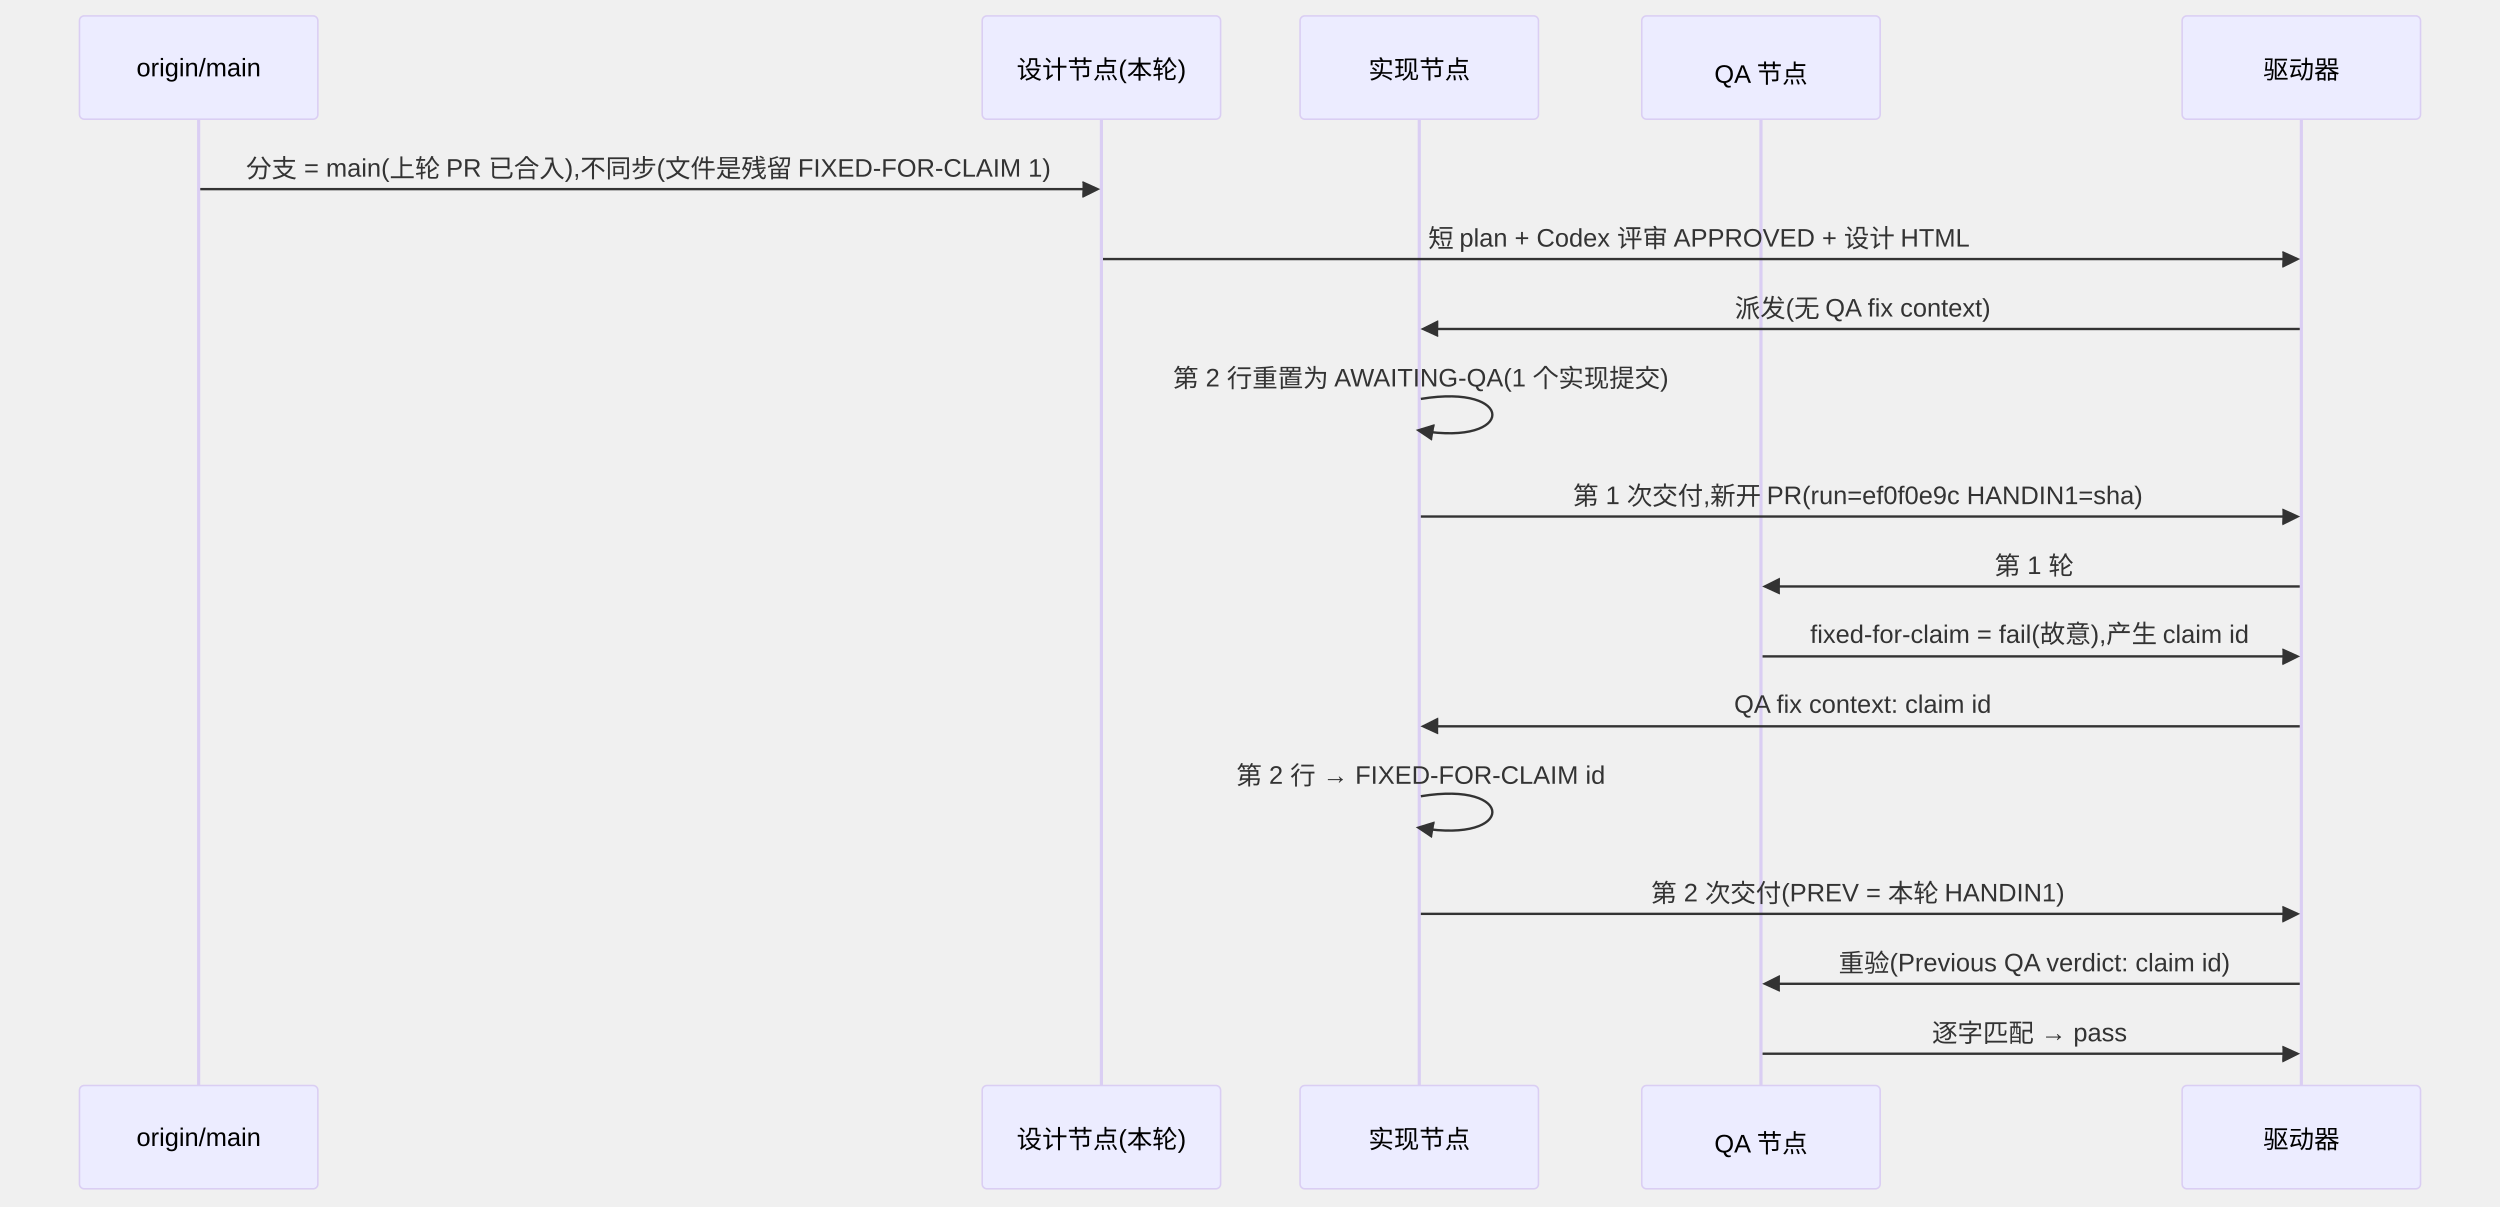
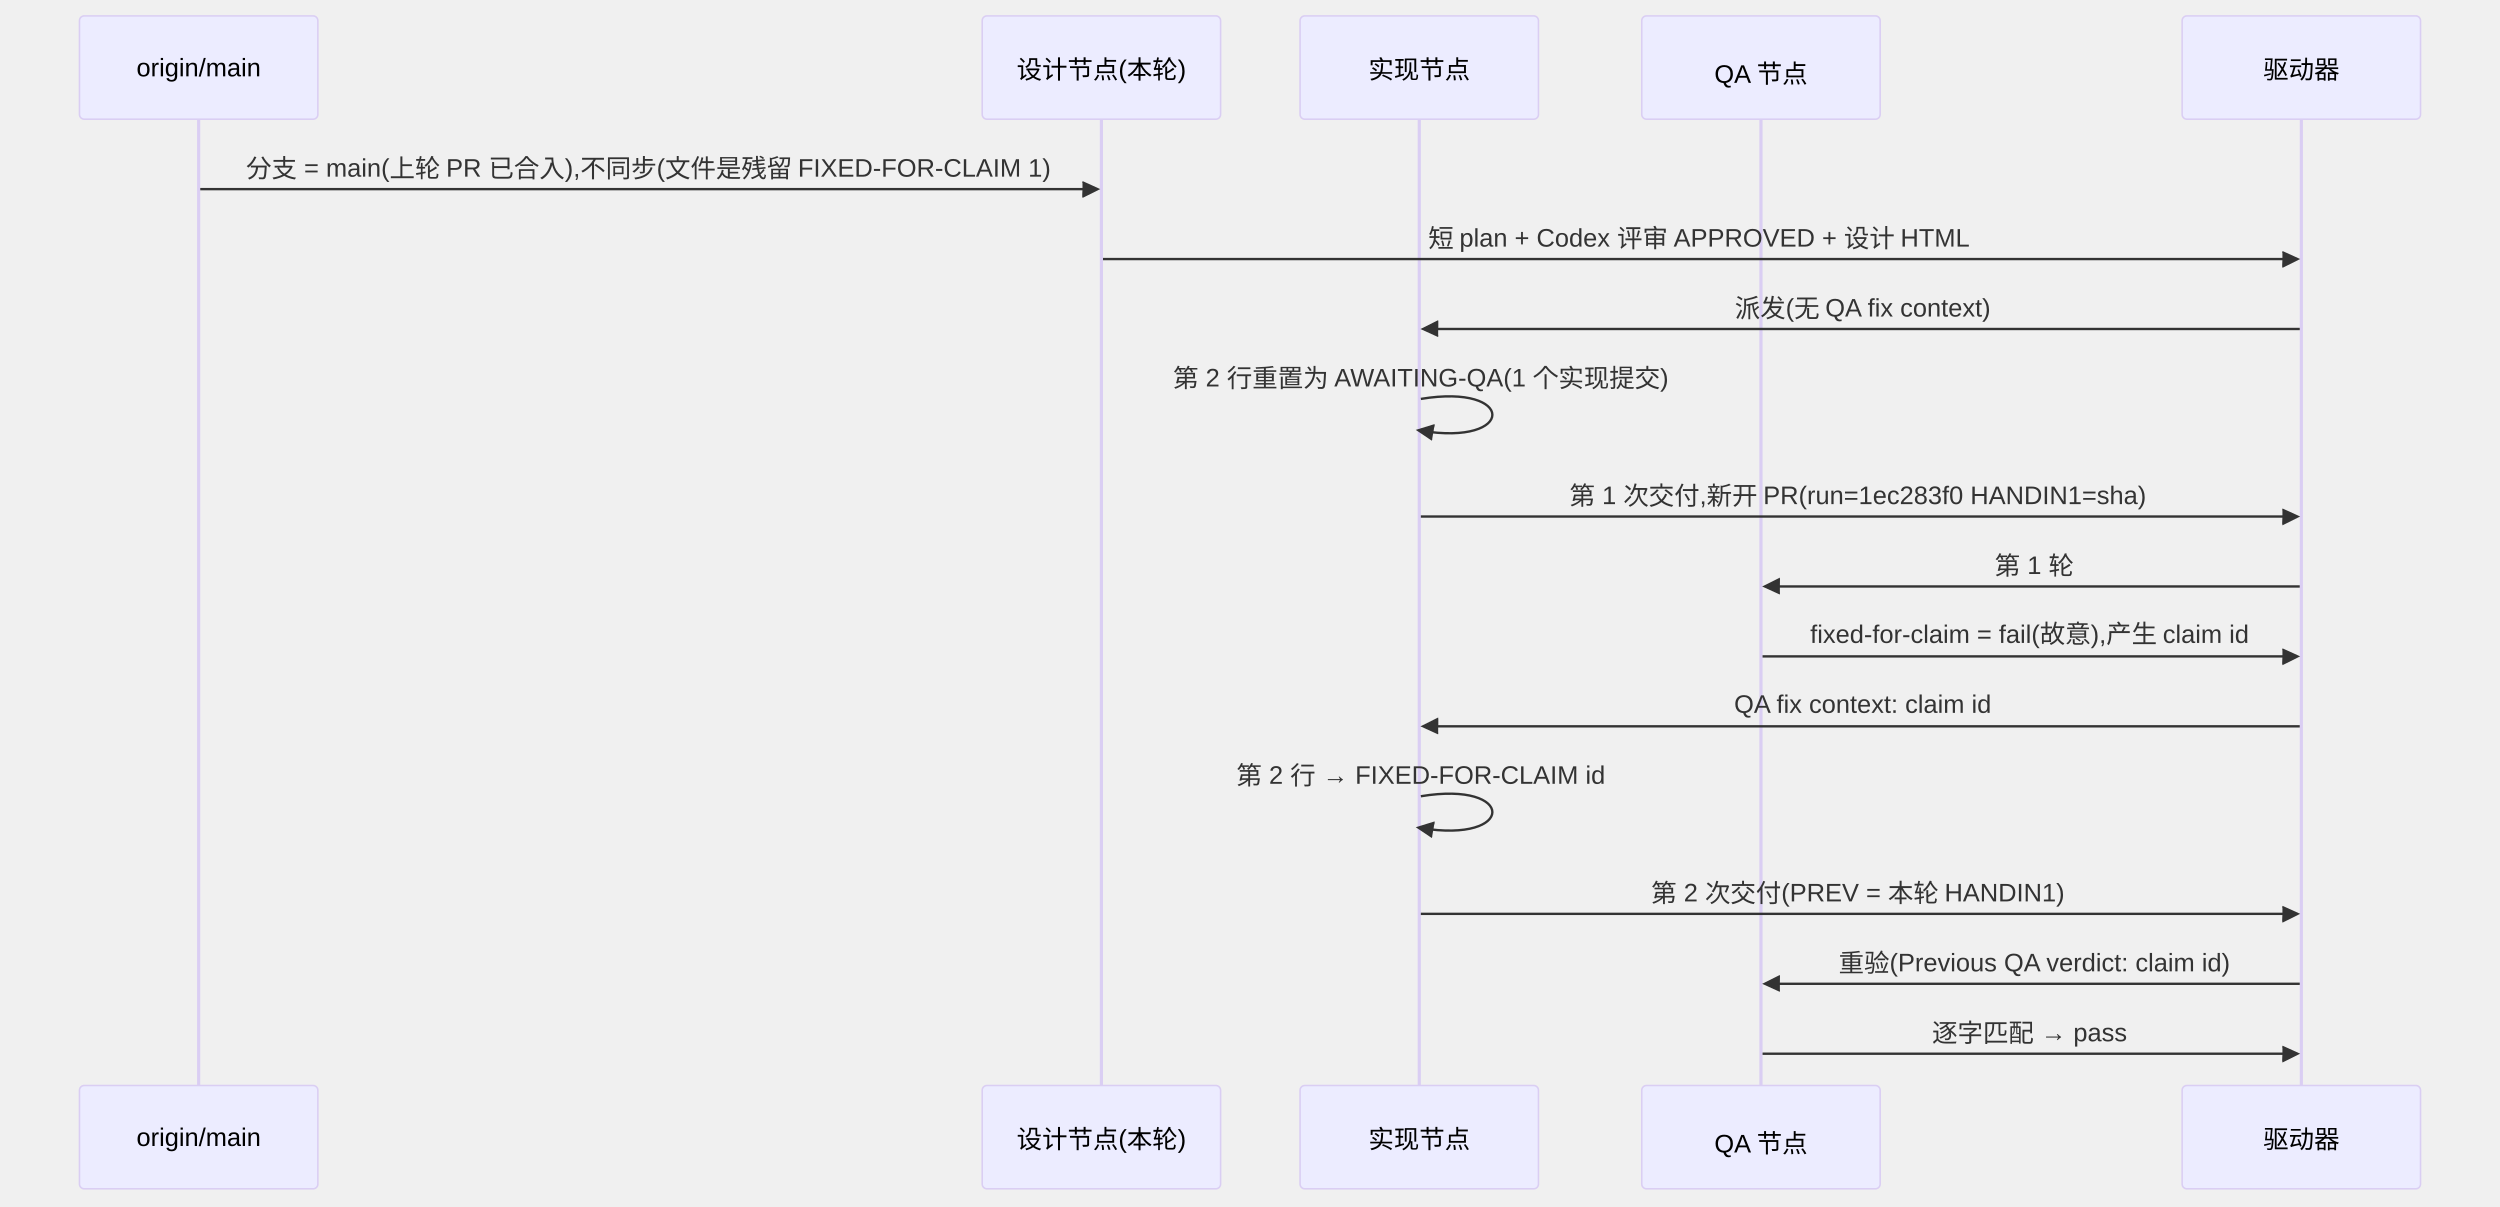
<svg xmlns="http://www.w3.org/2000/svg" id="FLY-3150-d1" width="100%" style="max-width: 1573px; background-color: white;" viewBox="-50 -10 1573 759" role="graphics-document document" aria-roledescription="sequence">
  <g>
    <rect x="1323" y="673" fill="#eaeaea" stroke="#666" width="150" height="65" name="D" rx="3" ry="3" class="actor actor-bottom" />
    <text x="1398" y="705.5" dominant-baseline="central" alignment-baseline="central" class="actor actor-box" style="text-anchor: middle; font-size: 16px; font-weight: 400;">
      <tspan x="1398" dy="0">驱动器</tspan>
    </text>
  </g>
  <g>
    <rect x="983" y="673" fill="#eaeaea" stroke="#666" width="150" height="65" name="Q" rx="3" ry="3" class="actor actor-bottom" />
    <text x="1058" y="705.5" dominant-baseline="central" alignment-baseline="central" class="actor actor-box" style="text-anchor: middle; font-size: 16px; font-weight: 400;">
      <tspan x="1058" dy="0">QA 节点</tspan>
    </text>
  </g>
  <g>
    <rect x="768" y="673" fill="#eaeaea" stroke="#666" width="150" height="65" name="I" rx="3" ry="3" class="actor actor-bottom" />
    <text x="843" y="705.5" dominant-baseline="central" alignment-baseline="central" class="actor actor-box" style="text-anchor: middle; font-size: 16px; font-weight: 400;">
      <tspan x="843" dy="0">实现节点</tspan>
    </text>
  </g>
  <g>
    <rect x="568" y="673" fill="#eaeaea" stroke="#666" width="150" height="65" name="S" rx="3" ry="3" class="actor actor-bottom" />
    <text x="643" y="705.5" dominant-baseline="central" alignment-baseline="central" class="actor actor-box" style="text-anchor: middle; font-size: 16px; font-weight: 400;">
      <tspan x="643" dy="0">设计节点(本轮)</tspan>
    </text>
  </g>
  <g>
    <rect x="0" y="673" fill="#eaeaea" stroke="#666" width="150" height="65" name="M" rx="3" ry="3" class="actor actor-bottom" />
    <text x="75" y="705.5" dominant-baseline="central" alignment-baseline="central" class="actor actor-box" style="text-anchor: middle; font-size: 16px; font-weight: 400;">
      <tspan x="75" dy="0">origin/main</tspan>
    </text>
  </g>
  <g>
    <line id="actor4" x1="1398" y1="65" x2="1398" y2="673" class="actor-line 200" stroke-width="0.5px" stroke="#999" name="D" />
    <g id="root-4">
      <rect x="1323" y="0" fill="#eaeaea" stroke="#666" width="150" height="65" name="D" rx="3" ry="3" class="actor actor-top" />
      <text x="1398" y="32.5" dominant-baseline="central" alignment-baseline="central" class="actor actor-box" style="text-anchor: middle; font-size: 16px; font-weight: 400;">
        <tspan x="1398" dy="0">驱动器</tspan>
      </text>
    </g>
  </g>
  <g>
    <line id="actor3" x1="1058" y1="65" x2="1058" y2="673" class="actor-line 200" stroke-width="0.5px" stroke="#999" name="Q" />
    <g id="root-3">
      <rect x="983" y="0" fill="#eaeaea" stroke="#666" width="150" height="65" name="Q" rx="3" ry="3" class="actor actor-top" />
      <text x="1058" y="32.5" dominant-baseline="central" alignment-baseline="central" class="actor actor-box" style="text-anchor: middle; font-size: 16px; font-weight: 400;">
        <tspan x="1058" dy="0">QA 节点</tspan>
      </text>
    </g>
  </g>
  <g>
    <line id="actor2" x1="843" y1="65" x2="843" y2="673" class="actor-line 200" stroke-width="0.5px" stroke="#999" name="I" />
    <g id="root-2">
      <rect x="768" y="0" fill="#eaeaea" stroke="#666" width="150" height="65" name="I" rx="3" ry="3" class="actor actor-top" />
      <text x="843" y="32.5" dominant-baseline="central" alignment-baseline="central" class="actor actor-box" style="text-anchor: middle; font-size: 16px; font-weight: 400;">
        <tspan x="843" dy="0">实现节点</tspan>
      </text>
    </g>
  </g>
  <g>
    <line id="actor1" x1="643" y1="65" x2="643" y2="673" class="actor-line 200" stroke-width="0.5px" stroke="#999" name="S" />
    <g id="root-1">
      <rect x="568" y="0" fill="#eaeaea" stroke="#666" width="150" height="65" name="S" rx="3" ry="3" class="actor actor-top" />
      <text x="643" y="32.5" dominant-baseline="central" alignment-baseline="central" class="actor actor-box" style="text-anchor: middle; font-size: 16px; font-weight: 400;">
        <tspan x="643" dy="0">设计节点(本轮)</tspan>
      </text>
    </g>
  </g>
  <g>
    <line id="actor0" x1="75" y1="65" x2="75" y2="673" class="actor-line 200" stroke-width="0.5px" stroke="#999" name="M" />
    <g id="root-0">
      <rect x="0" y="0" fill="#eaeaea" stroke="#666" width="150" height="65" name="M" rx="3" ry="3" class="actor actor-top" />
      <text x="75" y="32.5" dominant-baseline="central" alignment-baseline="central" class="actor actor-box" style="text-anchor: middle; font-size: 16px; font-weight: 400;">
        <tspan x="75" dy="0">origin/main</tspan>
      </text>
    </g>
  </g>
  <style>#FLY-3150-d1{font-family:"trebuchet ms",verdana,arial,sans-serif;font-size:16px;fill:#333;}@keyframes edge-animation-frame{from{stroke-dashoffset:0;}}@keyframes dash{to{stroke-dashoffset:0;}}#FLY-3150-d1 .edge-animation-slow{stroke-dasharray:9,5!important;stroke-dashoffset:900;animation:dash 50s linear infinite;stroke-linecap:round;}#FLY-3150-d1 .edge-animation-fast{stroke-dasharray:9,5!important;stroke-dashoffset:900;animation:dash 20s linear infinite;stroke-linecap:round;}#FLY-3150-d1 .error-icon{fill:#552222;}#FLY-3150-d1 .error-text{fill:#552222;stroke:#552222;}#FLY-3150-d1 .edge-thickness-normal{stroke-width:1px;}#FLY-3150-d1 .edge-thickness-thick{stroke-width:3.5px;}#FLY-3150-d1 .edge-pattern-solid{stroke-dasharray:0;}#FLY-3150-d1 .edge-thickness-invisible{stroke-width:0;fill:none;}#FLY-3150-d1 .edge-pattern-dashed{stroke-dasharray:3;}#FLY-3150-d1 .edge-pattern-dotted{stroke-dasharray:2;}#FLY-3150-d1 .marker{fill:#333333;stroke:#333333;}#FLY-3150-d1 .marker.cross{stroke:#333333;}#FLY-3150-d1 svg{font-family:"trebuchet ms",verdana,arial,sans-serif;font-size:16px;}#FLY-3150-d1 p{margin:0;}#FLY-3150-d1 .actor{stroke:hsl(259.626, 59.777%, 87.902%);fill:#ECECFF;}#FLY-3150-d1 text.actor&gt;tspan{fill:black;stroke:none;}#FLY-3150-d1 .actor-line{stroke:hsl(259.626, 59.777%, 87.902%);}#FLY-3150-d1 .innerArc{stroke-width:1.5;stroke-dasharray:none;}#FLY-3150-d1 .messageLine0{stroke-width:1.5;stroke-dasharray:none;stroke:#333;}#FLY-3150-d1 .messageLine1{stroke-width:1.5;stroke-dasharray:2,2;stroke:#333;}#FLY-3150-d1 #arrowhead path{fill:#333;stroke:#333;}#FLY-3150-d1 .sequenceNumber{fill:white;}#FLY-3150-d1 #sequencenumber{fill:#333;}#FLY-3150-d1 #crosshead path{fill:#333;stroke:#333;}#FLY-3150-d1 .messageText{fill:#333;stroke:none;}#FLY-3150-d1 .labelBox{stroke:hsl(259.626, 59.777%, 87.902%);fill:#ECECFF;}#FLY-3150-d1 .labelText,#FLY-3150-d1 .labelText&gt;tspan{fill:black;stroke:none;}#FLY-3150-d1 .loopText,#FLY-3150-d1 .loopText&gt;tspan{fill:black;stroke:none;}#FLY-3150-d1 .loopLine{stroke-width:2px;stroke-dasharray:2,2;stroke:hsl(259.626, 59.777%, 87.902%);fill:hsl(259.626, 59.777%, 87.902%);}#FLY-3150-d1 .note{stroke:#aaaa33;fill:#fff5ad;}#FLY-3150-d1 .noteText,#FLY-3150-d1 .noteText&gt;tspan{fill:black;stroke:none;}#FLY-3150-d1 .activation0{fill:#f4f4f4;stroke:#666;}#FLY-3150-d1 .activation1{fill:#f4f4f4;stroke:#666;}#FLY-3150-d1 .activation2{fill:#f4f4f4;stroke:#666;}#FLY-3150-d1 .actorPopupMenu{position:absolute;}#FLY-3150-d1 .actorPopupMenuPanel{position:absolute;fill:#ECECFF;box-shadow:0px 8px 16px 0px rgba(0,0,0,0.2);filter:drop-shadow(3px 5px 2px rgb(0 0 0 / 0.4));}#FLY-3150-d1 .actor-man line{stroke:hsl(259.626, 59.777%, 87.902%);fill:#ECECFF;}#FLY-3150-d1 .actor-man circle,#FLY-3150-d1 line{stroke:hsl(259.626, 59.777%, 87.902%);fill:#ECECFF;stroke-width:2px;}#FLY-3150-d1 :root{--mermaid-font-family:"trebuchet ms",verdana,arial,sans-serif;}</style>
  <g />
  <defs>
    <symbol id="computer" width="24" height="24">
      <path transform="scale(.5)" d="M2 2v13h20v-13h-20zm18 11h-16v-9h16v9zm-10.228 6l.466-1h3.524l.467 1h-4.457zm14.228 3h-24l2-6h2.104l-1.33 4h18.45l-1.297-4h2.073l2 6zm-5-10h-14v-7h14v7z" />
    </symbol>
  </defs>
  <defs>
    <symbol id="database" fill-rule="evenodd" clip-rule="evenodd">
      <path transform="scale(.5)" d="M12.258.001l.256.004.255.005.253.008.251.01.249.012.247.015.246.016.242.019.241.02.239.023.236.024.233.027.231.028.229.031.225.032.223.034.22.036.217.038.214.04.211.041.208.043.205.045.201.046.198.048.194.05.191.051.187.053.183.054.18.056.175.057.172.059.168.06.163.061.16.063.155.064.15.066.074.033.073.033.071.034.07.034.069.035.068.035.067.035.066.035.064.036.064.036.062.036.06.036.06.037.058.037.058.037.055.038.055.038.053.038.052.038.051.039.05.039.048.039.047.039.045.04.044.04.043.04.041.04.04.041.039.041.037.041.036.041.034.041.033.042.032.042.03.042.029.042.027.042.026.043.024.043.023.043.021.043.02.043.018.044.017.043.015.044.013.044.012.044.011.045.009.044.007.045.006.045.004.045.002.045.001.045v17l-.001.045-.002.045-.004.045-.006.045-.007.045-.009.044-.011.045-.012.044-.013.044-.015.044-.017.043-.018.044-.02.043-.021.043-.023.043-.024.043-.026.043-.027.042-.029.042-.03.042-.032.042-.033.042-.034.041-.036.041-.037.041-.039.041-.04.041-.041.04-.043.04-.044.04-.045.04-.047.039-.048.039-.05.039-.051.039-.052.038-.053.038-.055.038-.055.038-.058.037-.058.037-.06.037-.06.036-.062.036-.064.036-.064.036-.066.035-.067.035-.068.035-.069.035-.07.034-.071.034-.073.033-.074.033-.15.066-.155.064-.16.063-.163.061-.168.06-.172.059-.175.057-.18.056-.183.054-.187.053-.191.051-.194.05-.198.048-.201.046-.205.045-.208.043-.211.041-.214.04-.217.038-.22.036-.223.034-.225.032-.229.031-.231.028-.233.027-.236.024-.239.023-.241.02-.242.019-.246.016-.247.015-.249.012-.251.01-.253.008-.255.005-.256.004-.258.001-.258-.001-.256-.004-.255-.005-.253-.008-.251-.01-.249-.012-.247-.015-.245-.016-.243-.019-.241-.02-.238-.023-.236-.024-.234-.027-.231-.028-.228-.031-.226-.032-.223-.034-.22-.036-.217-.038-.214-.04-.211-.041-.208-.043-.204-.045-.201-.046-.198-.048-.195-.05-.19-.051-.187-.053-.184-.054-.179-.056-.176-.057-.172-.059-.167-.06-.164-.061-.159-.063-.155-.064-.151-.066-.074-.033-.072-.033-.072-.034-.07-.034-.069-.035-.068-.035-.067-.035-.066-.035-.064-.036-.063-.036-.062-.036-.061-.036-.06-.037-.058-.037-.057-.037-.056-.038-.055-.038-.053-.038-.052-.038-.051-.039-.049-.039-.049-.039-.046-.039-.046-.04-.044-.04-.043-.04-.041-.04-.04-.041-.039-.041-.037-.041-.036-.041-.034-.041-.033-.042-.032-.042-.03-.042-.029-.042-.027-.042-.026-.043-.024-.043-.023-.043-.021-.043-.02-.043-.018-.044-.017-.043-.015-.044-.013-.044-.012-.044-.011-.045-.009-.044-.007-.045-.006-.045-.004-.045-.002-.045-.001-.045v-17l.001-.045.002-.045.004-.045.006-.045.007-.045.009-.044.011-.045.012-.044.013-.044.015-.044.017-.043.018-.044.02-.043.021-.043.023-.043.024-.043.026-.043.027-.042.029-.042.03-.042.032-.042.033-.042.034-.041.036-.041.037-.041.039-.041.04-.041.041-.04.043-.04.044-.04.046-.04.046-.039.049-.039.049-.039.051-.039.052-.038.053-.038.055-.038.056-.038.057-.037.058-.037.06-.037.061-.036.062-.036.063-.036.064-.036.066-.035.067-.035.068-.035.069-.035.07-.034.072-.034.072-.033.074-.033.151-.066.155-.064.159-.063.164-.061.167-.06.172-.059.176-.057.179-.056.184-.054.187-.053.19-.051.195-.05.198-.048.201-.046.204-.045.208-.043.211-.041.214-.04.217-.038.22-.036.223-.034.226-.032.228-.031.231-.028.234-.027.236-.024.238-.023.241-.02.243-.019.245-.016.247-.015.249-.012.251-.01.253-.008.255-.005.256-.004.258-.001.258.001zm-9.258 20.499v.01l.001.021.003.021.004.022.005.021.006.022.007.022.009.023.01.022.011.023.012.023.013.023.015.023.016.024.017.023.018.024.019.024.021.024.022.025.023.024.024.025.052.049.056.05.061.051.066.051.07.051.075.051.079.052.084.052.088.052.092.052.097.052.102.051.105.052.11.052.114.051.119.051.123.051.127.05.131.05.135.05.139.048.144.049.147.047.152.047.155.047.16.045.163.045.167.043.171.043.176.041.178.041.183.039.187.039.19.037.194.035.197.035.202.033.204.031.209.03.212.029.216.027.219.025.222.024.226.021.23.02.233.018.236.016.24.015.243.012.246.01.249.008.253.005.256.004.259.001.26-.001.257-.004.254-.005.25-.008.247-.011.244-.012.241-.014.237-.016.233-.018.231-.021.226-.021.224-.024.22-.026.216-.027.212-.028.21-.031.205-.031.202-.034.198-.034.194-.036.191-.037.187-.039.183-.04.179-.04.175-.042.172-.043.168-.044.163-.045.16-.046.155-.046.152-.047.148-.048.143-.049.139-.049.136-.05.131-.05.126-.05.123-.051.118-.052.114-.051.11-.052.106-.052.101-.052.096-.052.092-.052.088-.053.083-.051.079-.052.074-.052.07-.051.065-.051.06-.051.056-.05.051-.05.023-.024.023-.025.021-.024.02-.024.019-.024.018-.024.017-.024.015-.023.014-.024.013-.023.012-.023.01-.023.01-.022.008-.022.006-.022.006-.022.004-.022.004-.021.001-.021.001-.021v-4.127l-.077.055-.08.053-.083.054-.085.053-.087.052-.09.052-.093.051-.095.05-.097.05-.1.049-.102.049-.105.048-.106.047-.109.047-.111.046-.114.045-.115.045-.118.044-.12.043-.122.042-.124.042-.126.041-.128.04-.13.04-.132.038-.134.038-.135.037-.138.037-.139.035-.142.035-.143.034-.144.033-.147.032-.148.031-.15.03-.151.03-.153.029-.154.027-.156.027-.158.026-.159.025-.161.024-.162.023-.163.022-.165.021-.166.02-.167.019-.169.018-.169.017-.171.016-.173.015-.173.014-.175.013-.175.012-.177.011-.178.01-.179.008-.179.008-.181.006-.182.005-.182.004-.184.003-.184.002h-.37l-.184-.002-.184-.003-.182-.004-.182-.005-.181-.006-.179-.008-.179-.008-.178-.01-.176-.011-.176-.012-.175-.013-.173-.014-.172-.015-.171-.016-.17-.017-.169-.018-.167-.019-.166-.02-.165-.021-.163-.022-.162-.023-.161-.024-.159-.025-.157-.026-.156-.027-.155-.027-.153-.029-.151-.03-.15-.03-.148-.031-.146-.032-.145-.033-.143-.034-.141-.035-.14-.035-.137-.037-.136-.037-.134-.038-.132-.038-.13-.04-.128-.04-.126-.041-.124-.042-.122-.042-.12-.044-.117-.043-.116-.045-.113-.045-.112-.046-.109-.047-.106-.047-.105-.048-.102-.049-.1-.049-.097-.05-.095-.05-.093-.052-.09-.051-.087-.052-.085-.053-.083-.054-.08-.054-.077-.054v4.127zm0-5.654v.011l.001.021.003.021.004.021.005.022.006.022.007.022.009.022.01.022.011.023.012.023.013.023.015.024.016.023.017.024.018.024.019.024.021.024.022.024.023.025.024.024.052.05.056.05.061.05.066.051.07.051.075.052.079.051.084.052.088.052.092.052.097.052.102.052.105.052.11.051.114.051.119.052.123.05.127.051.131.05.135.049.139.049.144.048.147.048.152.047.155.046.16.045.163.045.167.044.171.042.176.042.178.04.183.04.187.038.19.037.194.036.197.034.202.033.204.032.209.03.212.028.216.027.219.025.222.024.226.022.23.02.233.018.236.016.24.014.243.012.246.01.249.008.253.006.256.003.259.001.26-.001.257-.003.254-.006.25-.008.247-.01.244-.012.241-.015.237-.016.233-.018.231-.02.226-.022.224-.024.22-.025.216-.027.212-.029.21-.03.205-.032.202-.033.198-.035.194-.036.191-.037.187-.039.183-.039.179-.041.175-.042.172-.043.168-.044.163-.045.16-.045.155-.047.152-.047.148-.048.143-.048.139-.05.136-.049.131-.05.126-.051.123-.051.118-.051.114-.052.11-.052.106-.052.101-.052.096-.052.092-.052.088-.052.083-.052.079-.052.074-.051.07-.052.065-.051.06-.05.056-.051.051-.049.023-.025.023-.024.021-.025.02-.024.019-.024.018-.024.017-.024.015-.023.014-.023.013-.024.012-.022.01-.023.01-.023.008-.022.006-.022.006-.022.004-.021.004-.022.001-.021.001-.021v-4.139l-.077.054-.08.054-.083.054-.085.052-.087.053-.09.051-.093.051-.095.051-.097.05-.1.049-.102.049-.105.048-.106.047-.109.047-.111.046-.114.045-.115.044-.118.044-.12.044-.122.042-.124.042-.126.041-.128.04-.13.039-.132.039-.134.038-.135.037-.138.036-.139.036-.142.035-.143.033-.144.033-.147.033-.148.031-.15.03-.151.03-.153.028-.154.028-.156.027-.158.026-.159.025-.161.024-.162.023-.163.022-.165.021-.166.02-.167.019-.169.018-.169.017-.171.016-.173.015-.173.014-.175.013-.175.012-.177.011-.178.009-.179.009-.179.007-.181.007-.182.005-.182.004-.184.003-.184.002h-.37l-.184-.002-.184-.003-.182-.004-.182-.005-.181-.007-.179-.007-.179-.009-.178-.009-.176-.011-.176-.012-.175-.013-.173-.014-.172-.015-.171-.016-.17-.017-.169-.018-.167-.019-.166-.02-.165-.021-.163-.022-.162-.023-.161-.024-.159-.025-.157-.026-.156-.027-.155-.028-.153-.028-.151-.03-.15-.03-.148-.031-.146-.033-.145-.033-.143-.033-.141-.035-.14-.036-.137-.036-.136-.037-.134-.038-.132-.039-.13-.039-.128-.04-.126-.041-.124-.042-.122-.043-.12-.043-.117-.044-.116-.044-.113-.046-.112-.046-.109-.046-.106-.047-.105-.048-.102-.049-.1-.049-.097-.05-.095-.051-.093-.051-.09-.051-.087-.053-.085-.052-.083-.054-.08-.054-.077-.054v4.139zm0-5.666v.011l.001.02.003.022.004.021.005.022.006.021.007.022.009.023.01.022.011.023.012.023.013.023.015.023.016.024.017.024.018.023.019.024.021.025.022.024.023.024.024.025.052.05.056.05.061.05.066.051.07.051.075.052.079.051.084.052.088.052.092.052.097.052.102.052.105.051.11.052.114.051.119.051.123.051.127.05.131.05.135.05.139.049.144.048.147.048.152.047.155.046.16.045.163.045.167.043.171.043.176.042.178.04.183.04.187.038.19.037.194.036.197.034.202.033.204.032.209.03.212.028.216.027.219.025.222.024.226.021.23.02.233.018.236.017.24.014.243.012.246.01.249.008.253.006.256.003.259.001.26-.001.257-.003.254-.006.25-.008.247-.01.244-.013.241-.014.237-.016.233-.018.231-.02.226-.022.224-.024.22-.025.216-.027.212-.029.21-.03.205-.032.202-.033.198-.035.194-.036.191-.037.187-.039.183-.039.179-.041.175-.042.172-.043.168-.044.163-.045.16-.045.155-.047.152-.047.148-.048.143-.049.139-.049.136-.049.131-.051.126-.05.123-.051.118-.052.114-.051.11-.052.106-.052.101-.052.096-.052.092-.052.088-.052.083-.052.079-.052.074-.052.07-.051.065-.051.06-.051.056-.05.051-.049.023-.025.023-.025.021-.024.02-.024.019-.024.018-.024.017-.024.015-.023.014-.024.013-.023.012-.023.01-.022.01-.023.008-.022.006-.022.006-.022.004-.022.004-.021.001-.021.001-.021v-4.153l-.077.054-.08.054-.083.053-.085.053-.087.053-.09.051-.093.051-.095.051-.097.05-.1.049-.102.048-.105.048-.106.048-.109.046-.111.046-.114.046-.115.044-.118.044-.12.043-.122.043-.124.042-.126.041-.128.04-.13.039-.132.039-.134.038-.135.037-.138.036-.139.036-.142.034-.143.034-.144.033-.147.032-.148.032-.15.03-.151.03-.153.028-.154.028-.156.027-.158.026-.159.024-.161.024-.162.023-.163.023-.165.021-.166.02-.167.019-.169.018-.169.017-.171.016-.173.015-.173.014-.175.013-.175.012-.177.01-.178.01-.179.009-.179.007-.181.006-.182.006-.182.004-.184.003-.184.001-.185.001-.185-.001-.184-.001-.184-.003-.182-.004-.182-.006-.181-.006-.179-.007-.179-.009-.178-.01-.176-.01-.176-.012-.175-.013-.173-.014-.172-.015-.171-.016-.17-.017-.169-.018-.167-.019-.166-.02-.165-.021-.163-.023-.162-.023-.161-.024-.159-.024-.157-.026-.156-.027-.155-.028-.153-.028-.151-.03-.15-.03-.148-.032-.146-.032-.145-.033-.143-.034-.141-.034-.14-.036-.137-.036-.136-.037-.134-.038-.132-.039-.13-.039-.128-.041-.126-.041-.124-.041-.122-.043-.12-.043-.117-.044-.116-.044-.113-.046-.112-.046-.109-.046-.106-.048-.105-.048-.102-.048-.1-.05-.097-.049-.095-.051-.093-.051-.09-.052-.087-.052-.085-.053-.083-.053-.08-.054-.077-.054v4.153zm8.74-8.179l-.257.004-.254.005-.25.008-.247.011-.244.012-.241.014-.237.016-.233.018-.231.021-.226.022-.224.023-.22.026-.216.027-.212.028-.21.031-.205.032-.202.033-.198.034-.194.036-.191.038-.187.038-.183.04-.179.041-.175.042-.172.043-.168.043-.163.045-.16.046-.155.046-.152.048-.148.048-.143.048-.139.049-.136.05-.131.05-.126.051-.123.051-.118.051-.114.052-.11.052-.106.052-.101.052-.096.052-.092.052-.088.052-.083.052-.079.052-.074.051-.07.052-.065.051-.06.05-.056.05-.051.05-.023.025-.023.024-.021.024-.02.025-.019.024-.018.024-.017.023-.015.024-.014.023-.013.023-.012.023-.01.023-.01.022-.008.022-.006.023-.006.021-.004.022-.004.021-.001.021-.001.021.001.021.001.021.004.021.004.022.006.021.006.023.008.022.01.022.01.023.012.023.013.023.014.023.015.024.017.023.018.024.019.024.02.025.021.024.023.024.023.025.051.05.056.05.06.05.065.051.07.052.074.051.079.052.083.052.088.052.092.052.096.052.101.052.106.052.11.052.114.052.118.051.123.051.126.051.131.05.136.05.139.049.143.048.148.048.152.048.155.046.16.046.163.045.168.043.172.043.175.042.179.041.183.04.187.038.191.038.194.036.198.034.202.033.205.032.21.031.212.028.216.027.22.026.224.023.226.022.231.021.233.018.237.016.241.014.244.012.247.011.25.008.254.005.257.004.26.001.26-.001.257-.004.254-.005.25-.008.247-.011.244-.012.241-.014.237-.016.233-.018.231-.021.226-.022.224-.023.22-.026.216-.027.212-.028.21-.031.205-.032.202-.033.198-.034.194-.036.191-.038.187-.038.183-.04.179-.041.175-.042.172-.043.168-.043.163-.045.16-.046.155-.046.152-.048.148-.048.143-.048.139-.049.136-.05.131-.05.126-.051.123-.051.118-.051.114-.052.11-.052.106-.052.101-.052.096-.052.092-.052.088-.052.083-.052.079-.052.074-.051.07-.052.065-.051.06-.05.056-.05.051-.05.023-.025.023-.024.021-.024.02-.025.019-.024.018-.024.017-.023.015-.024.014-.023.013-.023.012-.023.01-.023.01-.022.008-.022.006-.023.006-.021.004-.022.004-.021.001-.021.001-.021-.001-.021-.001-.021-.004-.021-.004-.022-.006-.021-.006-.023-.008-.022-.01-.022-.01-.023-.012-.023-.013-.023-.014-.023-.015-.024-.017-.023-.018-.024-.019-.024-.02-.025-.021-.024-.023-.024-.023-.025-.051-.05-.056-.05-.06-.05-.065-.051-.07-.052-.074-.051-.079-.052-.083-.052-.088-.052-.092-.052-.096-.052-.101-.052-.106-.052-.11-.052-.114-.052-.118-.051-.123-.051-.126-.051-.131-.05-.136-.05-.139-.049-.143-.048-.148-.048-.152-.048-.155-.046-.16-.046-.163-.045-.168-.043-.172-.043-.175-.042-.179-.041-.183-.04-.187-.038-.191-.038-.194-.036-.198-.034-.202-.033-.205-.032-.21-.031-.212-.028-.216-.027-.22-.026-.224-.023-.226-.022-.231-.021-.233-.018-.237-.016-.241-.014-.244-.012-.247-.011-.25-.008-.254-.005-.257-.004-.26-.001-.26.001z" />
    </symbol>
  </defs>
  <defs>
    <symbol id="clock" width="24" height="24">
      <path transform="scale(.5)" d="M12 2c5.514 0 10 4.486 10 10s-4.486 10-10 10-10-4.486-10-10 4.486-10 10-10zm0-2c-6.627 0-12 5.373-12 12s5.373 12 12 12 12-5.373 12-12-5.373-12-12-12zm5.848 12.459c.202.038.202.333.001.372-1.907.361-6.045 1.111-6.547 1.111-.719 0-1.301-.582-1.301-1.301 0-.512.77-5.447 1.125-7.445.034-.192.312-.181.343.014l.985 6.238 5.394 1.011z" />
    </symbol>
  </defs>
  <defs>
    <marker id="arrowhead" refX="7.9" refY="5" markerUnits="userSpaceOnUse" markerWidth="12" markerHeight="12" orient="auto-start-reverse">
      <path d="M -1 0 L 10 5 L 0 10 z" />
    </marker>
  </defs>
  <defs>
    <marker id="crosshead" markerWidth="15" markerHeight="8" orient="auto" refX="4" refY="4.5">
      <path fill="none" stroke="#000000" stroke-width="1pt" d="M 1,2 L 6,7 M 6,2 L 1,7" style="stroke-dasharray: 0, 0;" />
    </marker>
  </defs>
  <defs>
    <marker id="filled-head" refX="15.5" refY="7" markerWidth="20" markerHeight="28" orient="auto">
      <path d="M 18,7 L9,13 L14,7 L9,1 Z" />
    </marker>
  </defs>
  <defs>
    <marker id="sequencenumber" refX="15" refY="15" markerWidth="60" markerHeight="40" orient="auto">
      <circle cx="15" cy="15" r="6" />
    </marker>
  </defs>
  <text x="358" y="80" text-anchor="middle" dominant-baseline="middle" alignment-baseline="middle" class="messageText" dy="1em" style="font-size: 16px; font-weight: 400;">分支 = main(上轮 PR 已合入),不同步(文件是残留 FIXED-FOR-CLAIM 1)</text>
  <line x1="76" y1="109" x2="639" y2="109" class="messageLine0" stroke-width="2" stroke="none" marker-end="url(#arrowhead)" style="fill: none;" />
  <text x="1019" y="124" text-anchor="middle" dominant-baseline="middle" alignment-baseline="middle" class="messageText" dy="1em" style="font-size: 16px; font-weight: 400;">短 plan + Codex 评审 APPROVED + 设计 HTML</text>
  <line x1="644" y1="153" x2="1394" y2="153" class="messageLine0" stroke-width="2" stroke="none" marker-end="url(#arrowhead)" style="fill: none;" />
  <text x="1122" y="168" text-anchor="middle" dominant-baseline="middle" alignment-baseline="middle" class="messageText" dy="1em" style="font-size: 16px; font-weight: 400;">派发(无 QA fix context)</text>
  <line x1="1397" y1="197" x2="847" y2="197" class="messageLine0" stroke-width="2" stroke="none" marker-end="url(#arrowhead)" style="fill: none;" />
  <text x="844" y="212" text-anchor="middle" dominant-baseline="middle" alignment-baseline="middle" class="messageText" dy="1em" style="font-size: 16px; font-weight: 400;">第 2 行重置为 AWAITING-QA(1 个实现提交)</text>
  <path d="M 844,241 C 904,231 904,271 844,261" class="messageLine0" stroke-width="2" stroke="none" marker-end="url(#arrowhead)" style="fill: none;" />
-   <text x="1119" y="286" text-anchor="middle" dominant-baseline="middle" alignment-baseline="middle" class="messageText" dy="1em" style="font-size: 16px; font-weight: 400;">第 1 次交付,新开 PR(run=ef0f0e9c HANDIN1=sha)</text>
+   <text x="1119" y="286" text-anchor="middle" dominant-baseline="middle" alignment-baseline="middle" class="messageText" dy="1em" style="font-size: 16px; font-weight: 400;">第 1 次交付,新开 PR(run=1ec283f0 HANDIN1=sha)</text>
  <line x1="844" y1="315" x2="1394" y2="315" class="messageLine0" stroke-width="2" stroke="none" marker-end="url(#arrowhead)" style="fill: none;" />
  <text x="1230" y="330" text-anchor="middle" dominant-baseline="middle" alignment-baseline="middle" class="messageText" dy="1em" style="font-size: 16px; font-weight: 400;">第 1 轮</text>
  <line x1="1397" y1="359" x2="1062" y2="359" class="messageLine0" stroke-width="2" stroke="none" marker-end="url(#arrowhead)" style="fill: none;" />
  <text x="1227" y="374" text-anchor="middle" dominant-baseline="middle" alignment-baseline="middle" class="messageText" dy="1em" style="font-size: 16px; font-weight: 400;">fixed-for-claim = fail(故意),产生 claim id</text>
  <line x1="1059" y1="403" x2="1394" y2="403" class="messageLine0" stroke-width="2" stroke="none" marker-end="url(#arrowhead)" style="fill: none;" />
  <text x="1122" y="418" text-anchor="middle" dominant-baseline="middle" alignment-baseline="middle" class="messageText" dy="1em" style="font-size: 16px; font-weight: 400;">QA fix context: claim id</text>
  <line x1="1397" y1="447" x2="847" y2="447" class="messageLine0" stroke-width="2" stroke="none" marker-end="url(#arrowhead)" style="fill: none;" />
  <text x="844" y="462" text-anchor="middle" dominant-baseline="middle" alignment-baseline="middle" class="messageText" dy="1em" style="font-size: 16px; font-weight: 400;">第 2 行 → FIXED-FOR-CLAIM id</text>
  <path d="M 844,491 C 904,481 904,521 844,511" class="messageLine0" stroke-width="2" stroke="none" marker-end="url(#arrowhead)" style="fill: none;" />
  <text x="1119" y="536" text-anchor="middle" dominant-baseline="middle" alignment-baseline="middle" class="messageText" dy="1em" style="font-size: 16px; font-weight: 400;">第 2 次交付(PREV = 本轮 HANDIN1)</text>
  <line x1="844" y1="565" x2="1394" y2="565" class="messageLine0" stroke-width="2" stroke="none" marker-end="url(#arrowhead)" style="fill: none;" />
  <text x="1230" y="580" text-anchor="middle" dominant-baseline="middle" alignment-baseline="middle" class="messageText" dy="1em" style="font-size: 16px; font-weight: 400;">重验(Previous QA verdict: claim id)</text>
  <line x1="1397" y1="609" x2="1062" y2="609" class="messageLine0" stroke-width="2" stroke="none" marker-end="url(#arrowhead)" style="fill: none;" />
  <text x="1227" y="624" text-anchor="middle" dominant-baseline="middle" alignment-baseline="middle" class="messageText" dy="1em" style="font-size: 16px; font-weight: 400;">逐字匹配 → pass</text>
  <line x1="1059" y1="653" x2="1394" y2="653" class="messageLine0" stroke-width="2" stroke="none" marker-end="url(#arrowhead)" style="fill: none;" />
</svg>
